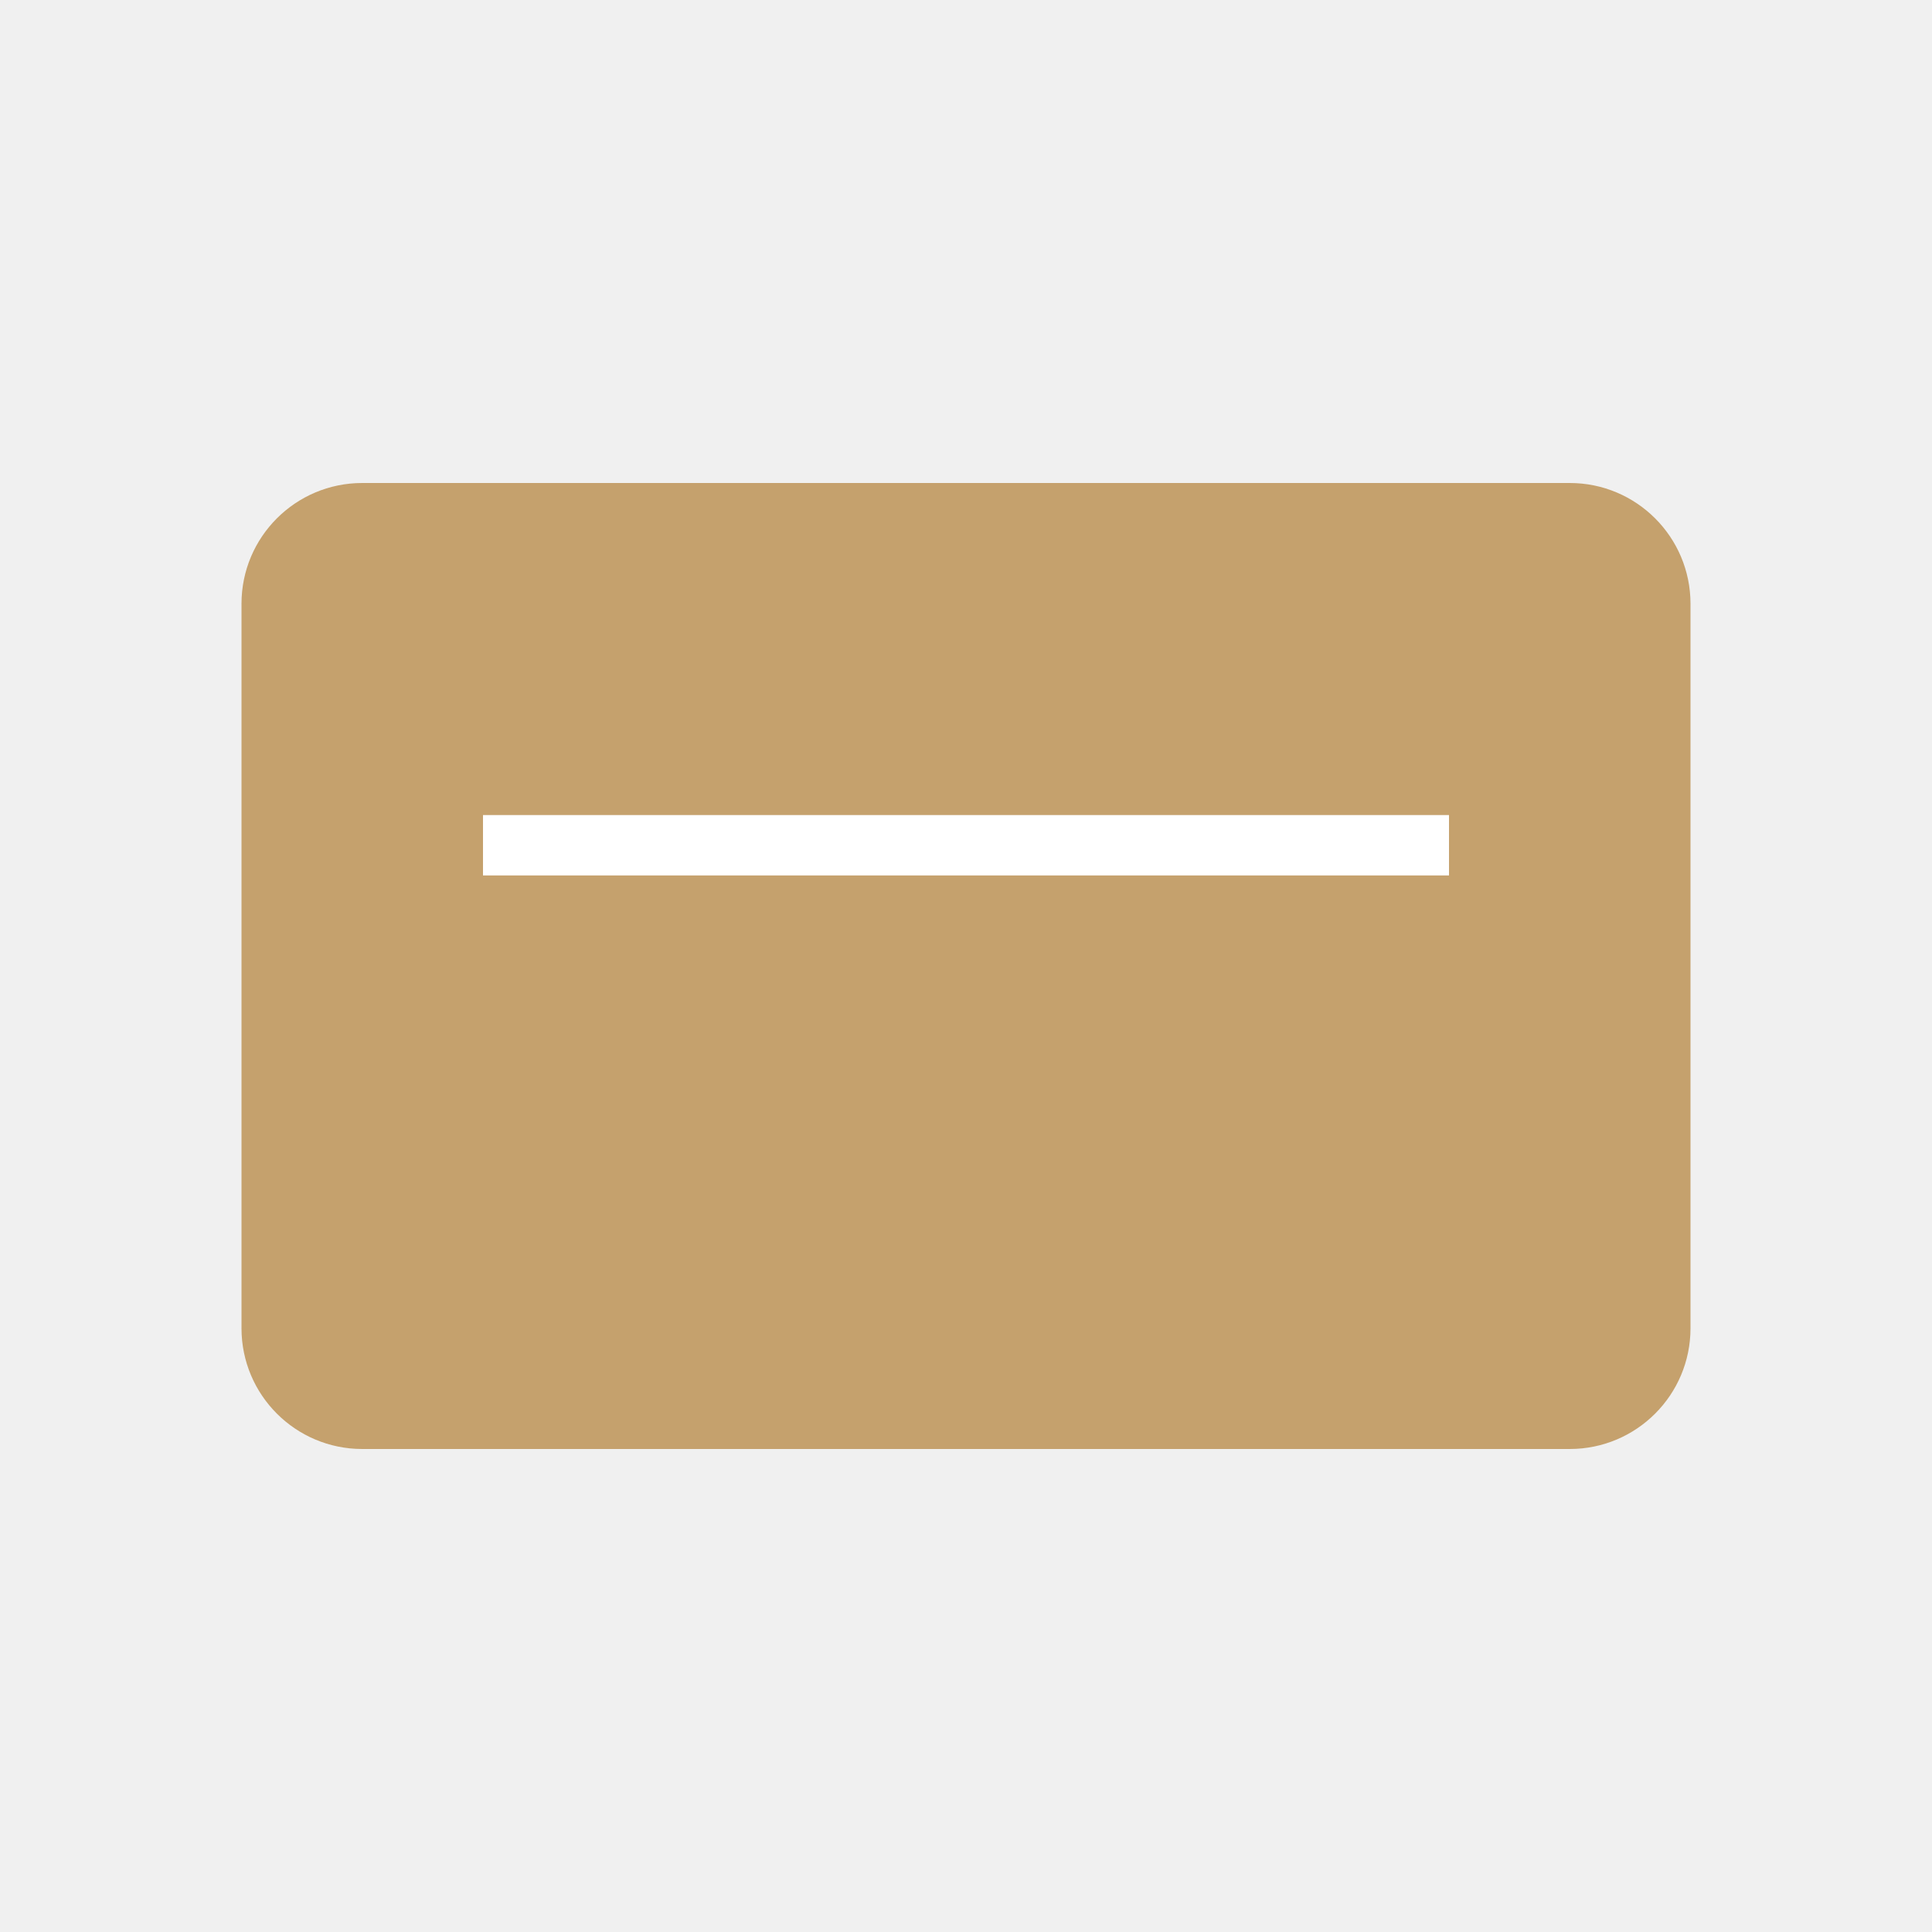
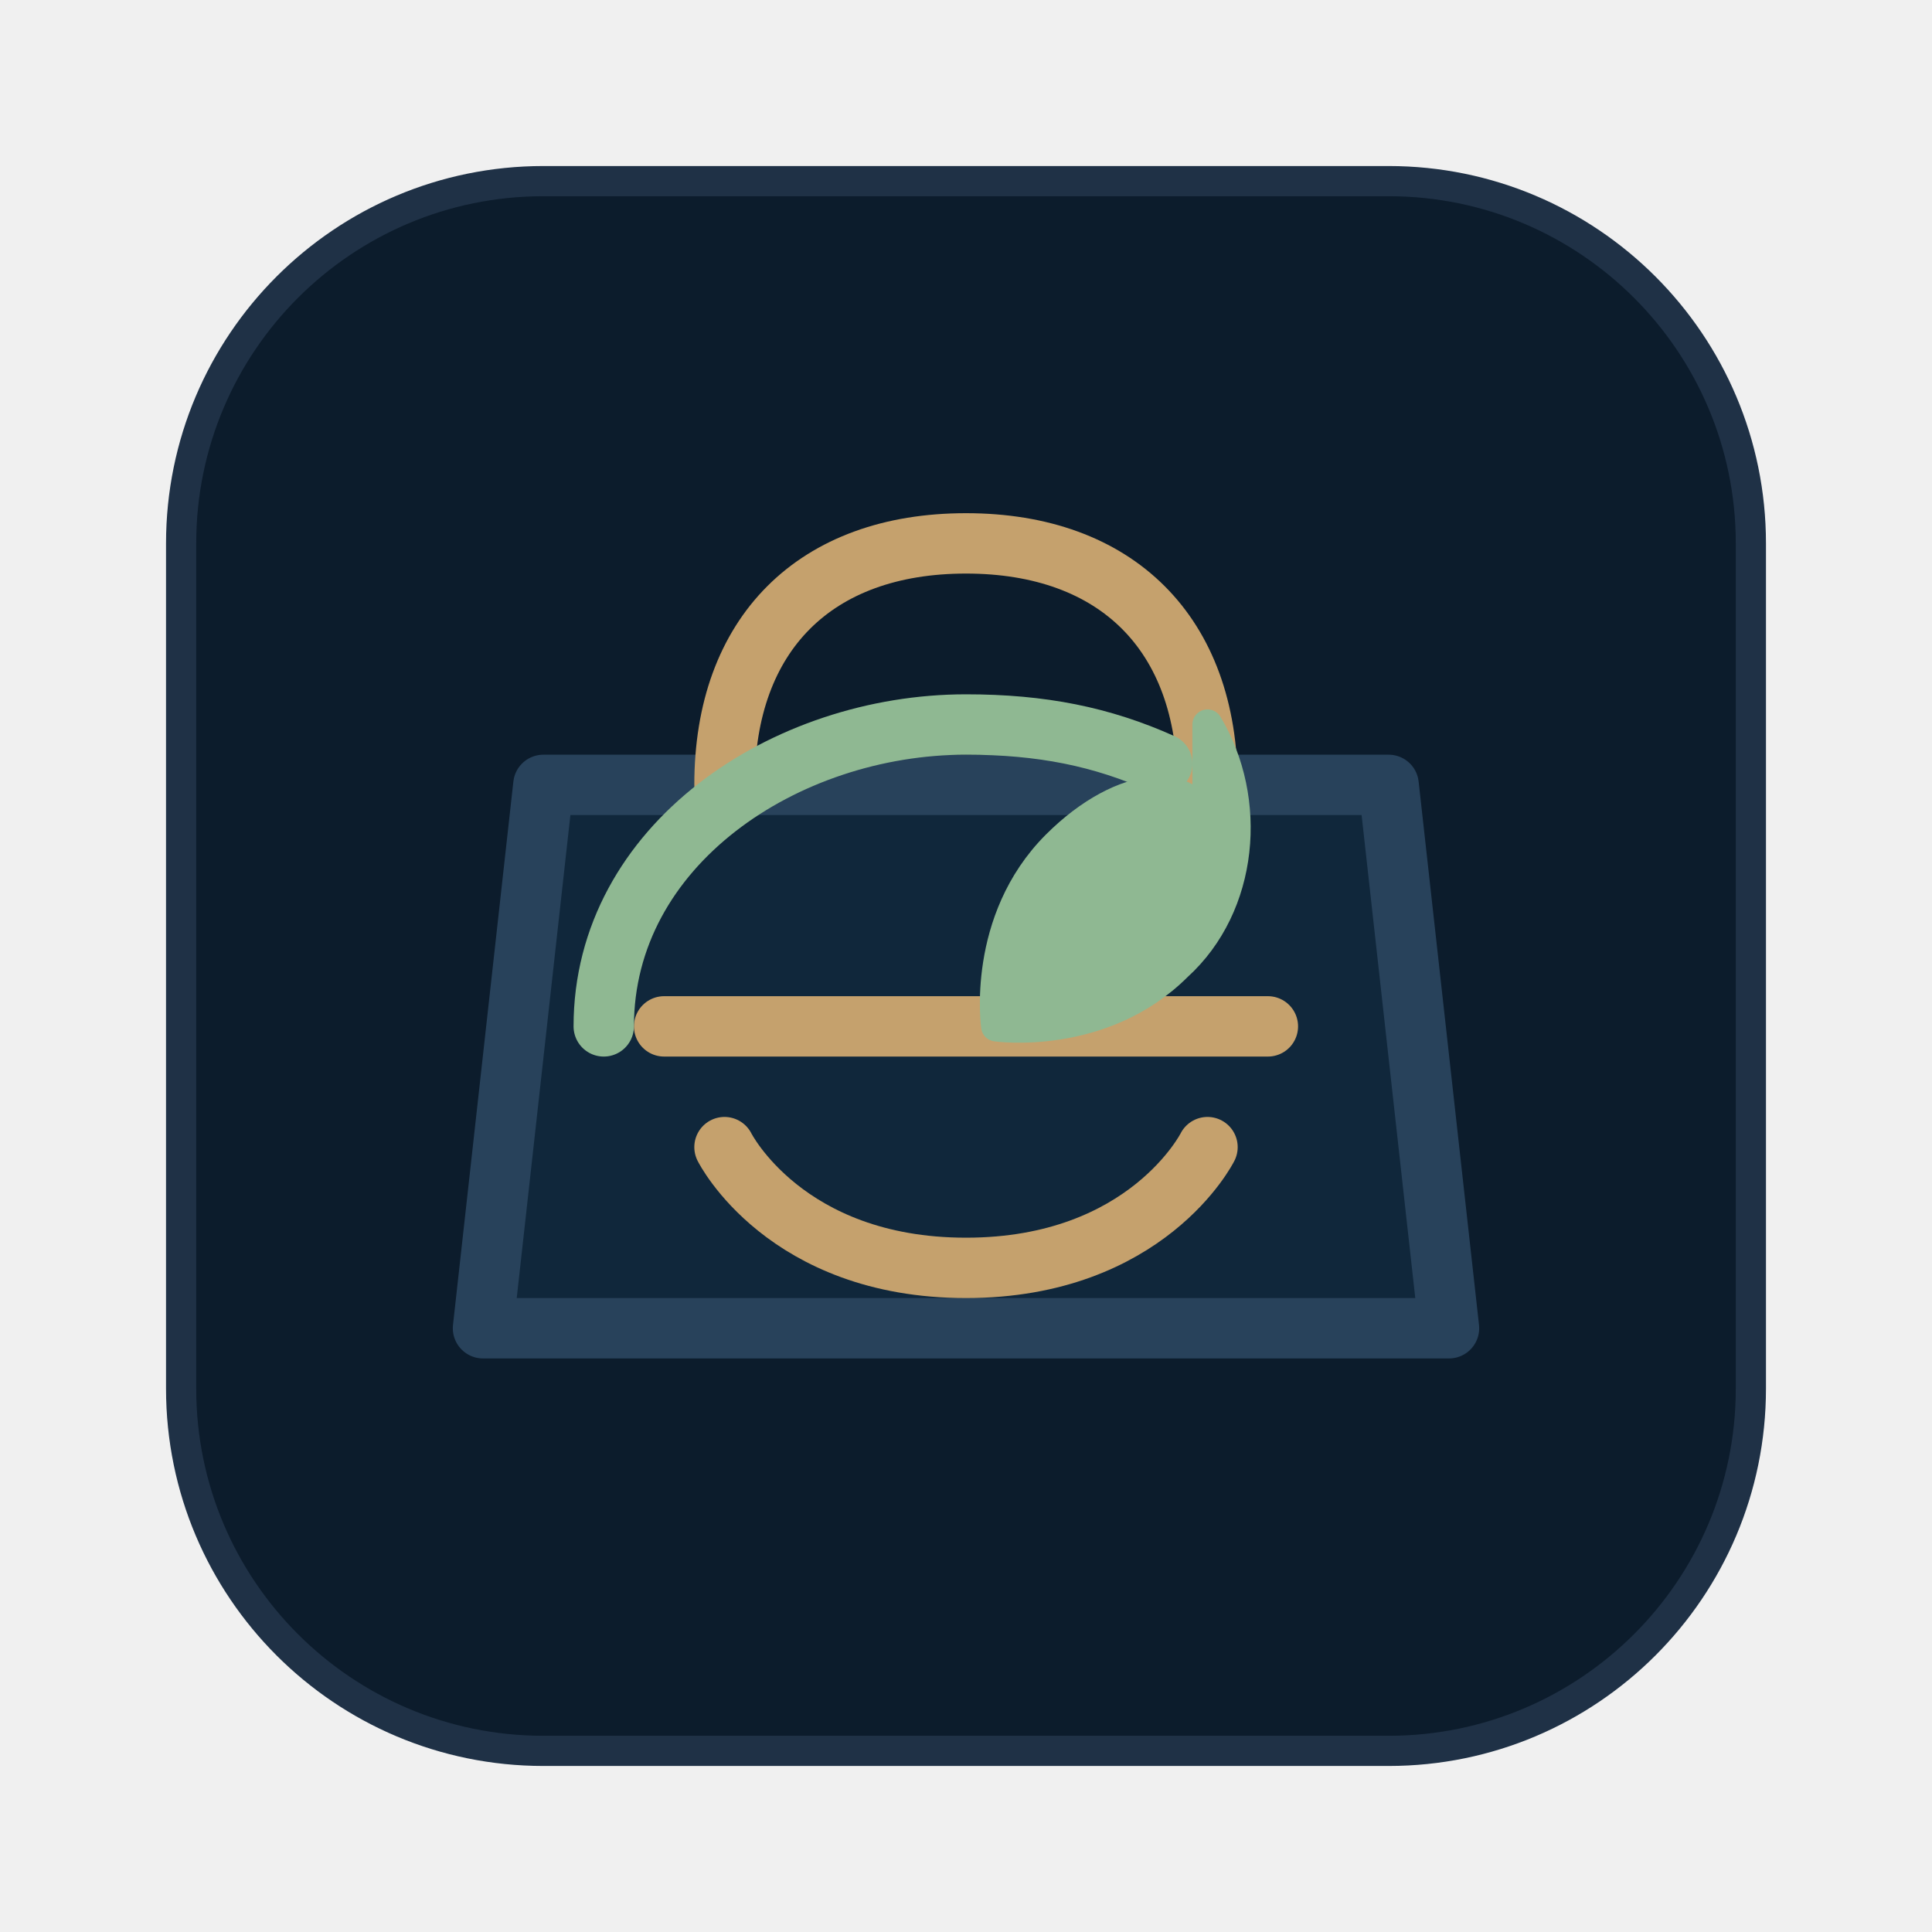
<svg xmlns="http://www.w3.org/2000/svg" viewBox="0 0 64 64" fill="none">
-   <rect x="8" y="16" width="48" height="32" rx="4" fill="#C5A16D" />
-   <path d="M16 28h32" stroke="#ffffff" stroke-width="2" />
+   <rect x="6" y="6" width="52" height="52" rx="12" fill="#0C1C2C" stroke="#1F3146" />
+   <path d="M18 26h28l2 18H16l2-18Z" fill="#10273B" stroke="#28425B" stroke-width="2" stroke-linejoin="round" />
+   <path d="M24 26c0-5 3-8 8-8s8 3 8 8" stroke="#C5A16D" stroke-width="2" stroke-linecap="round" />
+   <path d="M22 34h20" stroke="#C5A16D" stroke-width="2" stroke-linecap="round" />
+   <path d="M24 38s2 4 8 4 8-4 8-4" stroke="#C5A16D" stroke-width="2" stroke-linecap="round" stroke-linejoin="round" />
+   <path d="M20 34c0-6 6-10 12-10 2.5 0 4.5.4 6.5 1.3" stroke="#8FB892" stroke-width="2" stroke-linecap="round" />
+   <path d="M40 24c1.5 2.5 1.2 6-1 8-2.5 2.5-6 2-6 2s-.5-3.5 2-6c2.2-2.2 4.7-2.4 5-.4Z" fill="#8FB892" stroke="#8FB892" stroke-width="1" stroke-linejoin="round" />
</svg>
